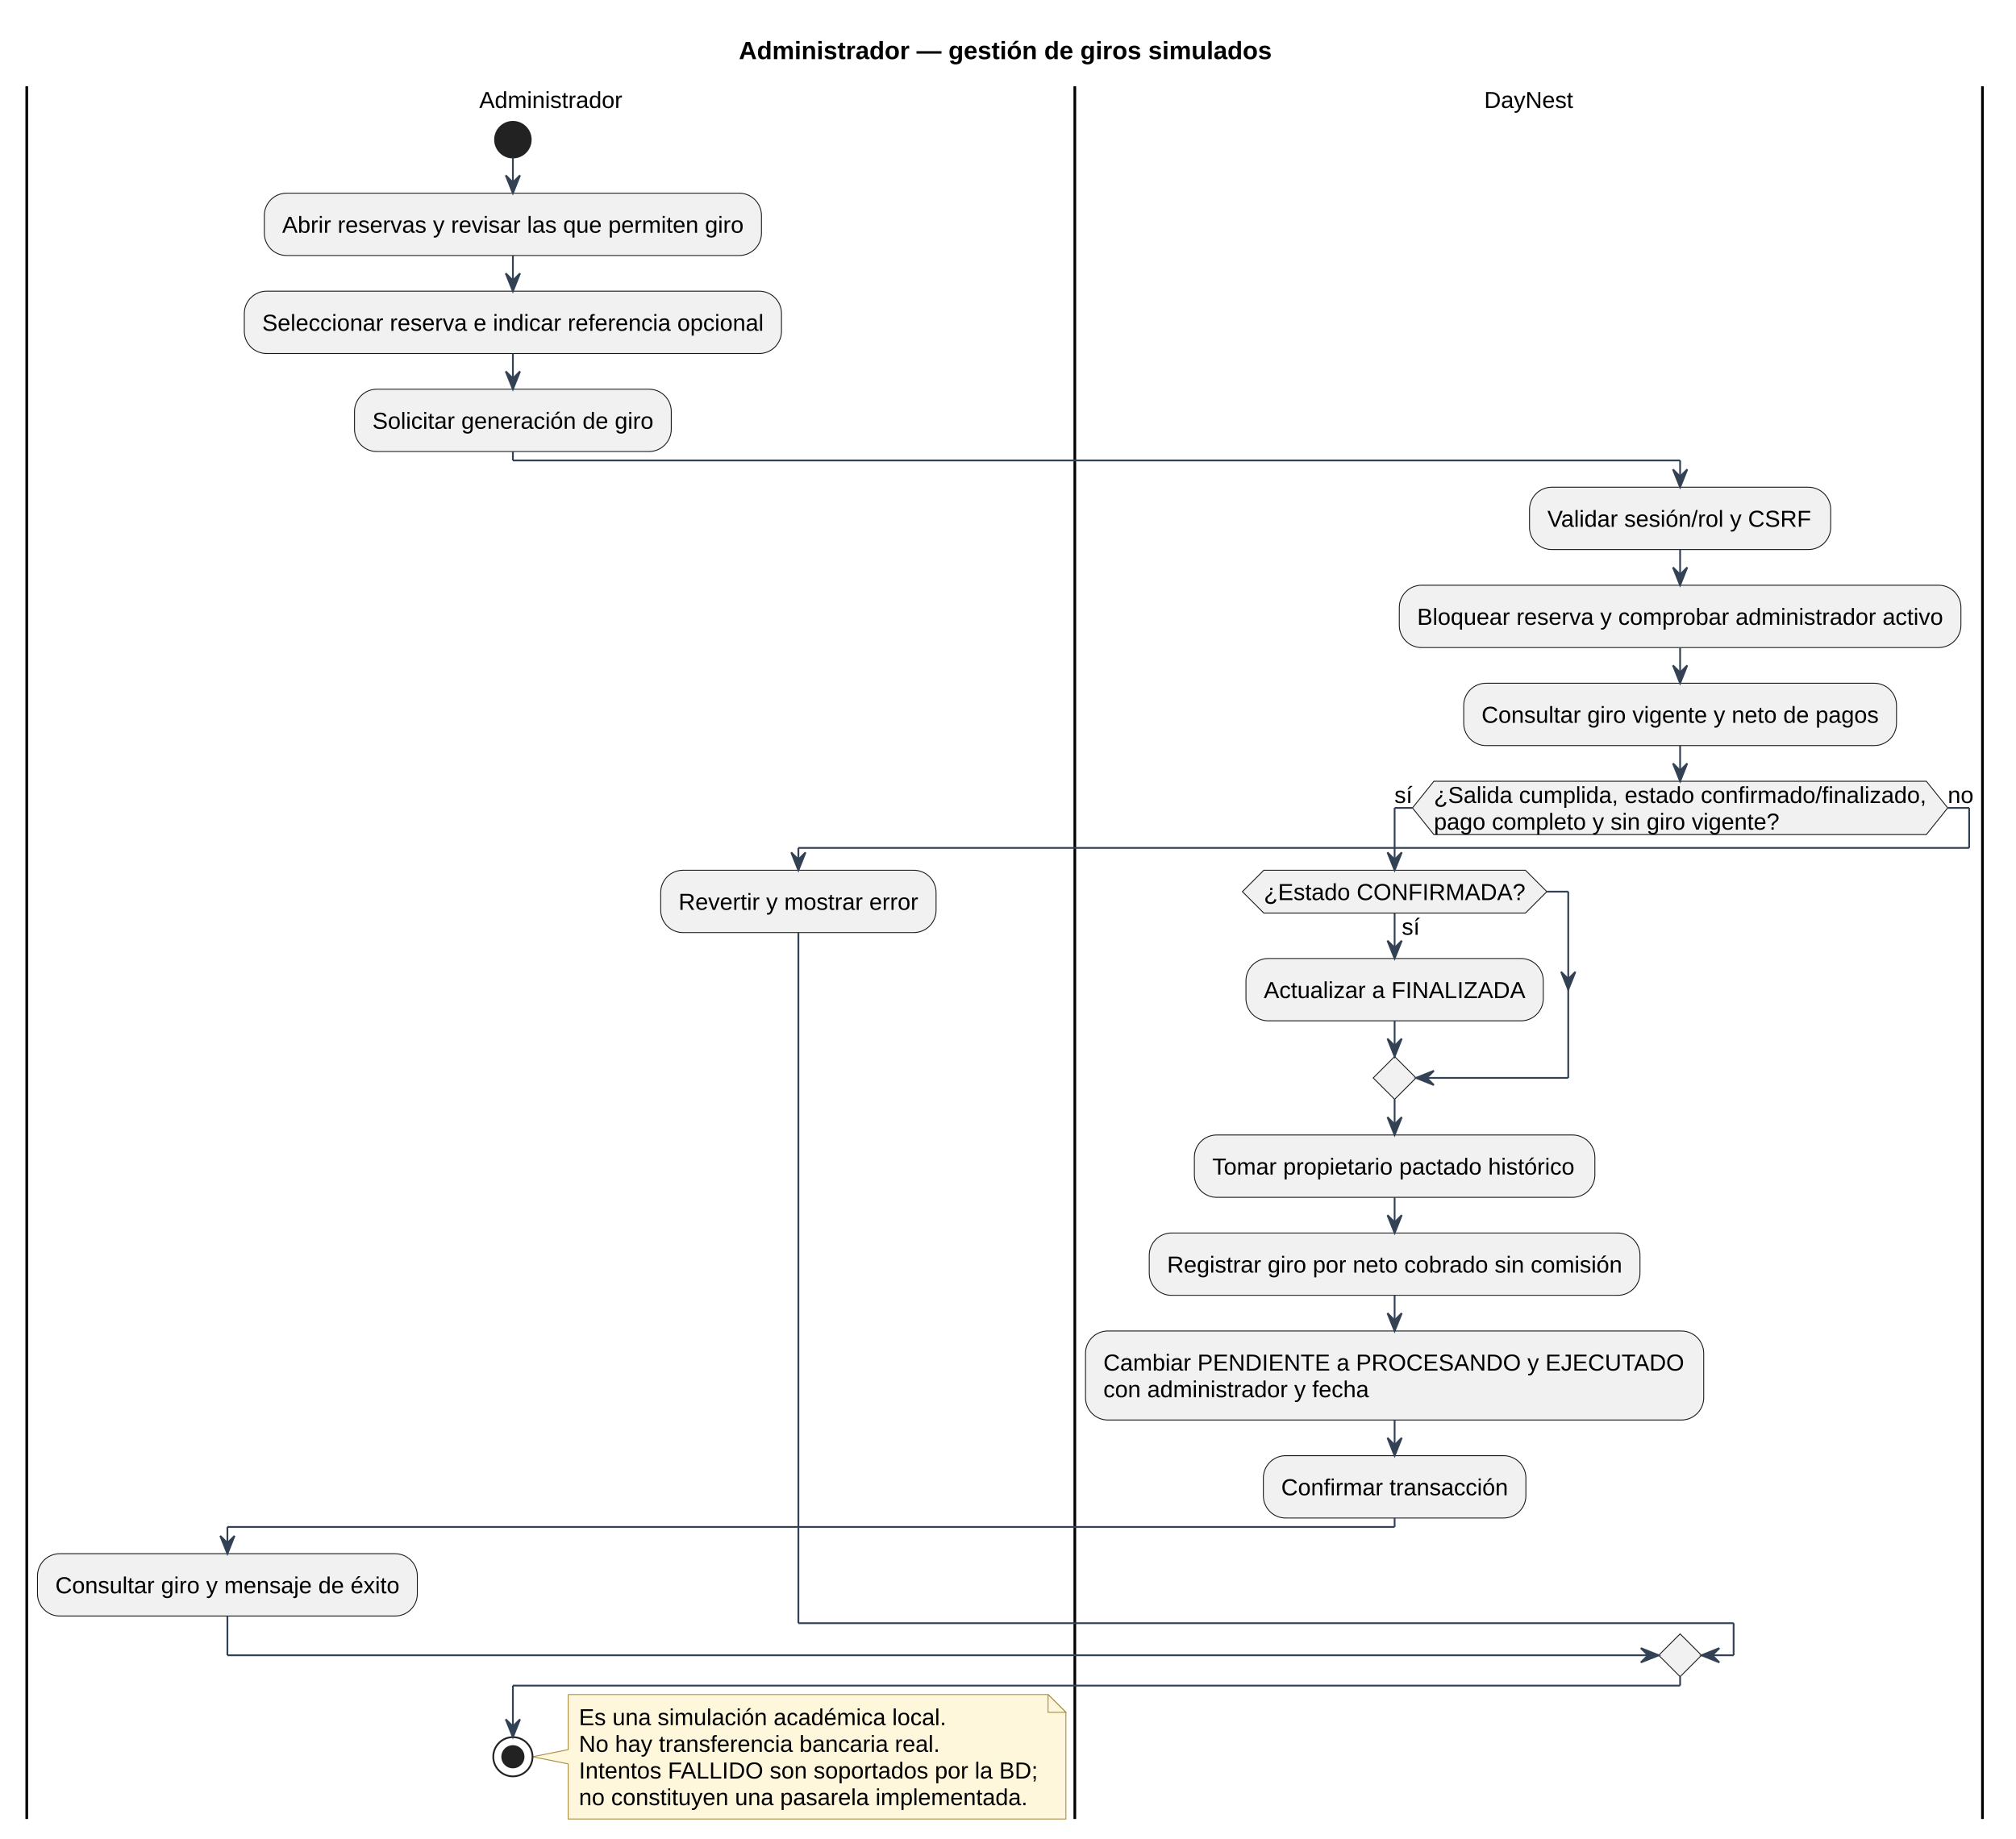
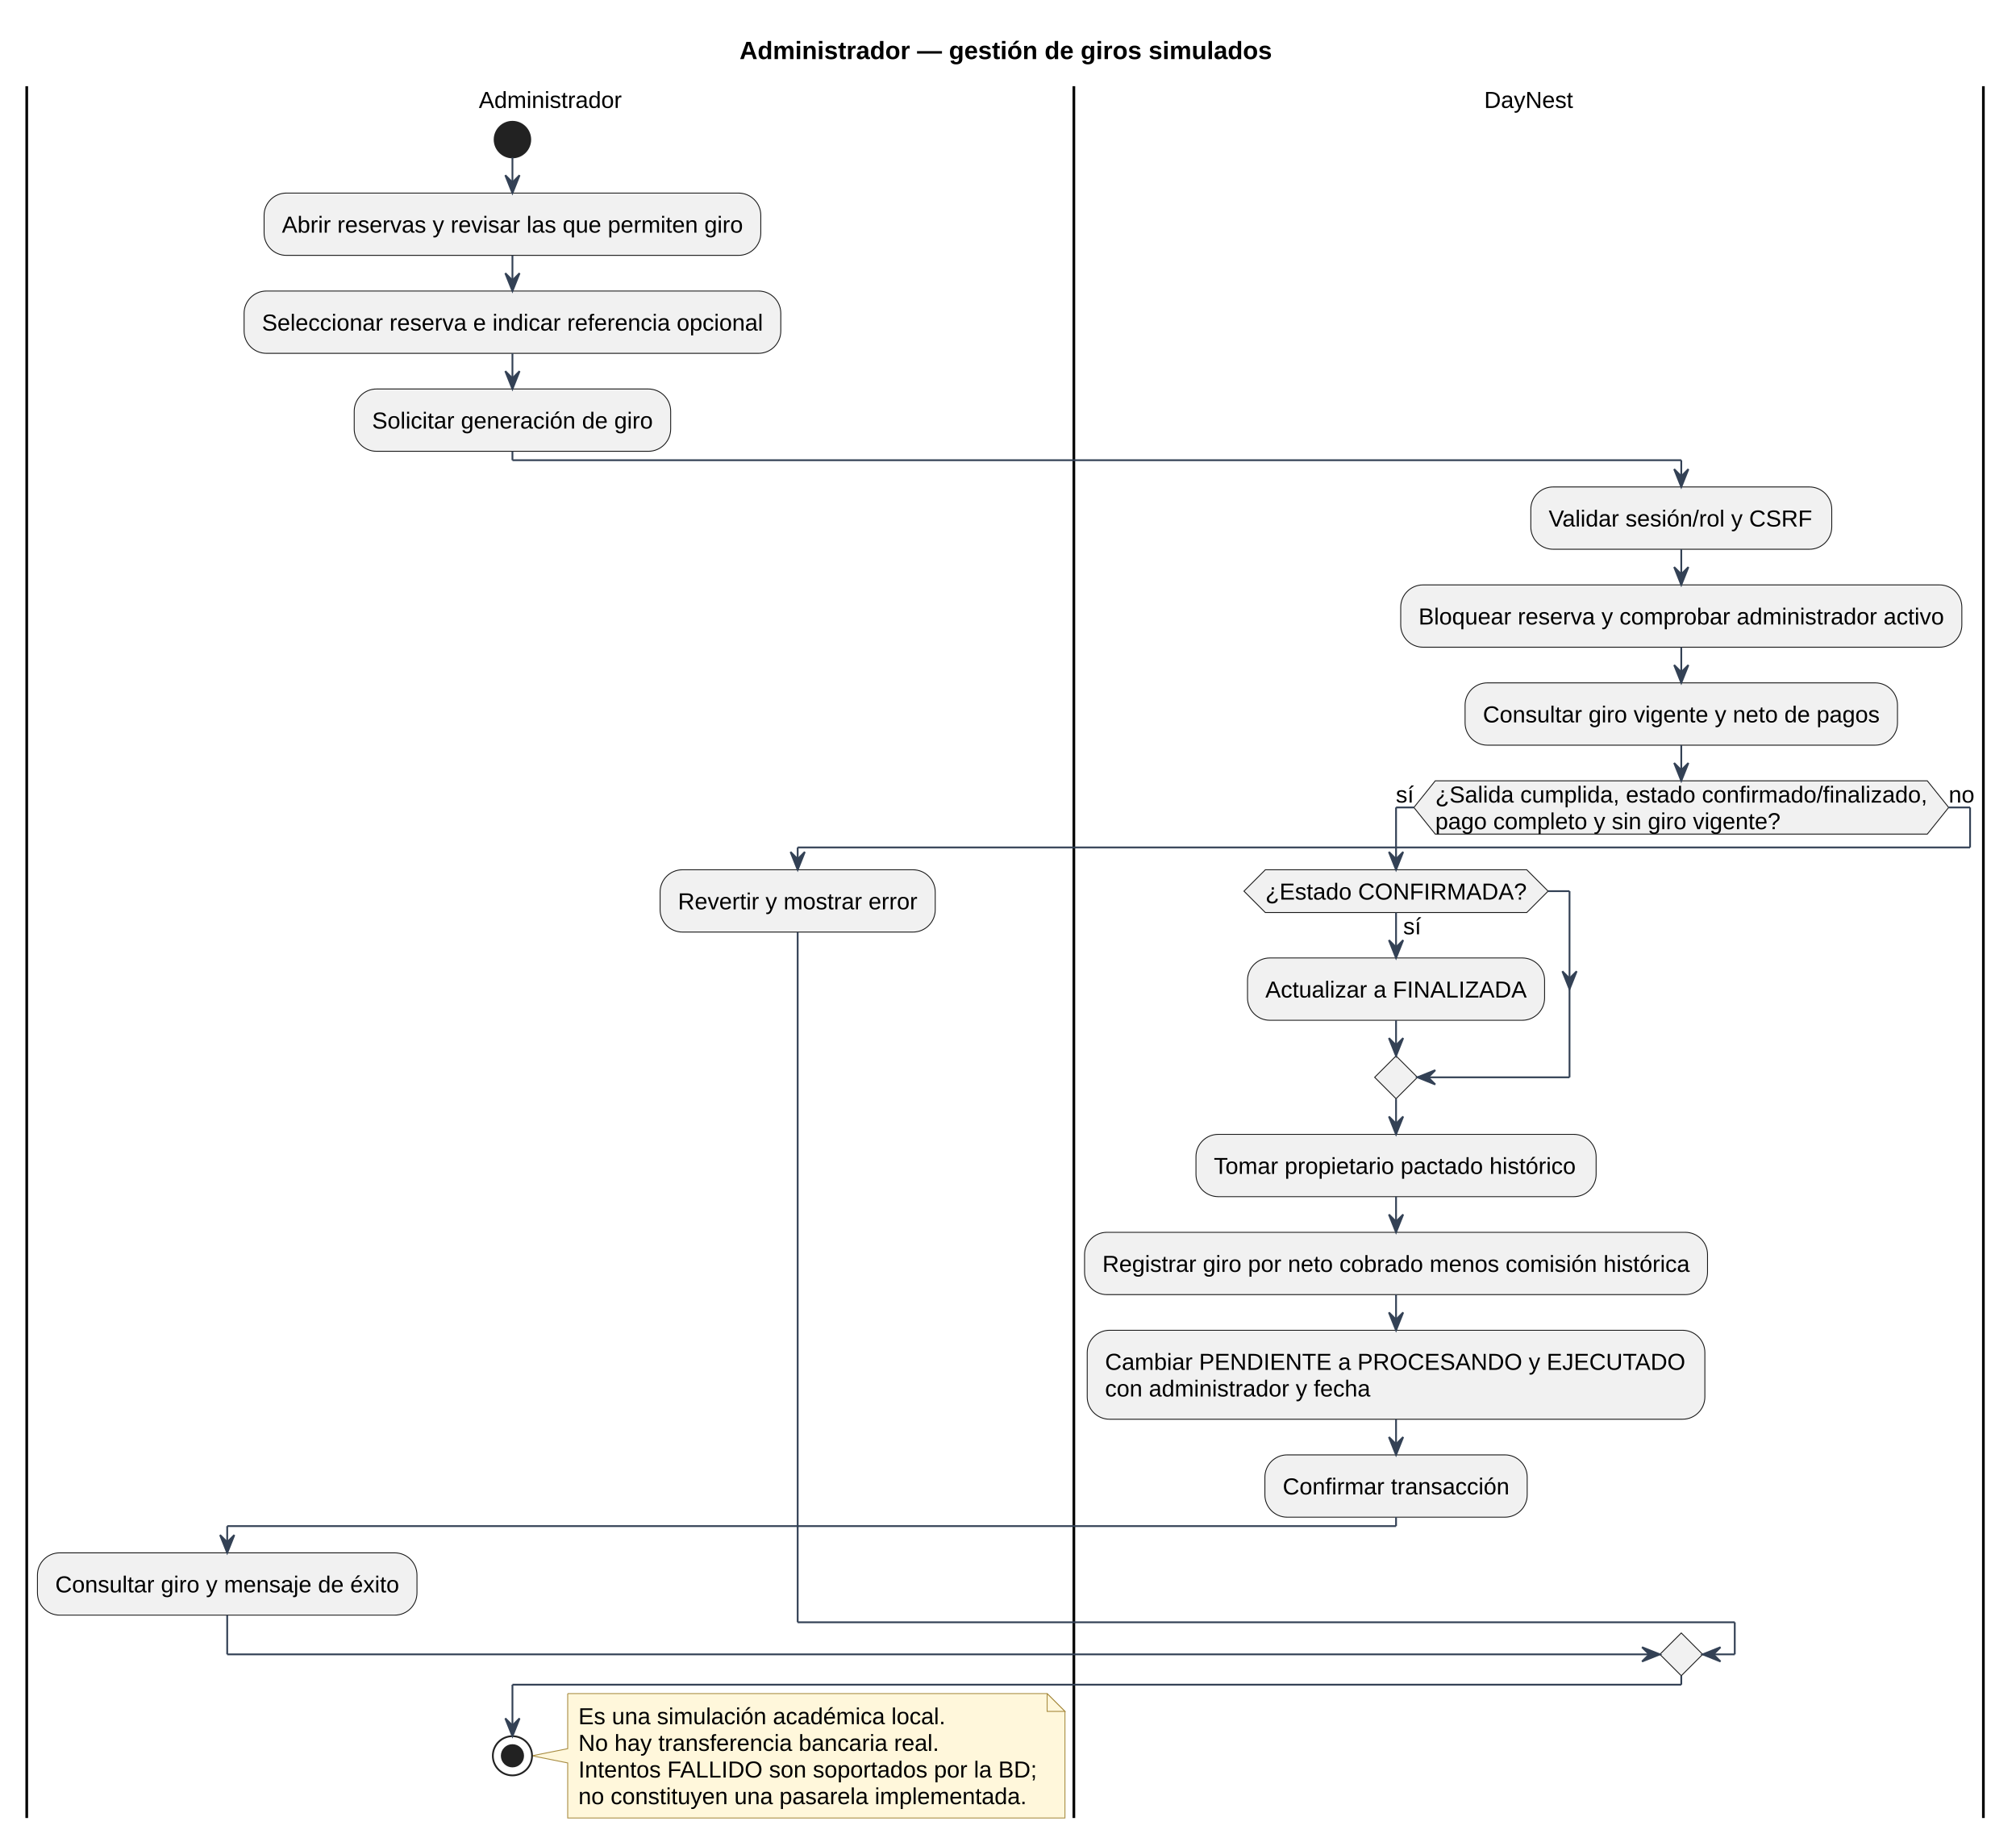
- <svg xmlns="http://www.w3.org/2000/svg" contentStyleType="text/css" data-diagram-type="ACTIVITY" height="1031px" preserveAspectRatio="none" style="width:1130px;height:1031px;background:#FFFFFF;" version="1.1" viewBox="0 0 1130 1031" width="1130px" zoomAndPan="magnify">
+ <svg xmlns="http://www.w3.org/2000/svg" contentStyleType="text/css" data-diagram-type="ACTIVITY" height="1031px" preserveAspectRatio="none" style="width:1131px;height:1031px;background:#FFFFFF;" version="1.1" viewBox="0 0 1131 1031" width="1131px" zoomAndPan="magnify">
  <defs />
  <g>
    <g class="title" data-source-line="2">
-       <text fill="#000000" font-family="Arial" font-size="14" font-weight="bold" lengthAdjust="spacing" textLength="298.71" x="414.151" y="33.132">Administrador — gestión de giros simulados</text>
+       <text fill="#000000" font-family="Arial" font-size="14" font-weight="bold" lengthAdjust="spacing" textLength="298.71" x="414.897" y="33.132">Administrador — gestión de giros simulados</text>
    </g>
-     <rect fill="none" height="14.949" style="stroke:none;stroke-width:1;" width="1097.013" x="15" y="48.353" />
+     <rect fill="none" height="14.949" style="stroke:none;stroke-width:1;" width="1098.505" x="15" y="48.353" />
    <ellipse cx="287.486" cy="78.302" fill="#222222" rx="10" ry="10" style="stroke:#222222;stroke-width:1;" />
    <rect fill="#F1F1F1" height="34.949" rx="12.5" ry="12.5" style="stroke:#181818;stroke-width:0.5;" width="278.648" x="148.162" y="108.302" />
    <text fill="#000000" font-family="Arial" font-size="13" lengthAdjust="spacing" textLength="258.648" x="158.162" y="130.496">Abrir reservas y revisar las que permiten giro</text>
    <rect fill="#F1F1F1" height="34.949" rx="12.5" ry="12.5" style="stroke:#181818;stroke-width:0.5;" width="301.093" x="136.939" y="163.251" />
    <text fill="#000000" font-family="Arial" font-size="13" lengthAdjust="spacing" textLength="281.093" x="146.939" y="185.445">Seleccionar reserva e indicar referencia opcional</text>
    <rect fill="#F1F1F1" height="34.949" rx="12.5" ry="12.5" style="stroke:#181818;stroke-width:0.5;" width="177.536" x="198.718" y="218.2" />
    <text fill="#000000" font-family="Arial" font-size="13" lengthAdjust="spacing" textLength="157.536" x="208.718" y="240.394">Solicitar generación de giro</text>
    <rect fill="#F1F1F1" height="34.949" rx="12.5" ry="12.5" style="stroke:#181818;stroke-width:0.5;" width="212.931" x="21" y="871.059" />
    <text fill="#000000" font-family="Arial" font-size="13" lengthAdjust="spacing" textLength="192.931" x="31" y="893.253">Consultar giro y mensaje de éxito</text>
    <rect fill="#F1F1F1" height="34.949" rx="12.5" ry="12.5" style="stroke:#181818;stroke-width:0.5;" width="154.348" x="370.332" y="487.892" />
    <text fill="#000000" font-family="Arial" font-size="13" lengthAdjust="spacing" textLength="134.348" x="380.332" y="510.086">Revertir y mostrar error</text>
    <path d="M318.486,950.008 L318.486,980.905 L298.486,984.905 L318.486,988.905 L318.486,1019.803 A0,0 0 0 0 318.486,1019.803 L597.454,1019.803 A0,0 0 0 0 597.454,1019.803 L597.454,960.008 L587.454,950.008 L318.486,950.008 A0,0 0 0 0 318.486,950.008" fill="#FFF7DB" style="stroke:#A78B40;stroke-width:0.5;" />
    <path d="M587.454,950.008 L587.454,960.008 L597.454,960.008 L587.454,950.008" fill="#FFF7DB" style="stroke:#A78B40;stroke-width:0.5;" />
    <text fill="#000000" font-family="Arial" font-size="13" lengthAdjust="spacing" textLength="205.937" x="324.486" y="967.201">Es una simulación académica local.</text>
    <text fill="#000000" font-family="Arial" font-size="13" lengthAdjust="spacing" textLength="202.332" x="324.486" y="982.15">No hay transferencia bancaria real.</text>
    <text fill="#000000" font-family="Arial" font-size="13" lengthAdjust="spacing" textLength="257.969" x="324.486" y="997.099">Intentos FALLIDO son soportados por la BD;</text>
    <text fill="#000000" font-family="Arial" font-size="13" lengthAdjust="spacing" textLength="251.494" x="324.486" y="1012.048">no constituyen una pasarela implementada.</text>
    <ellipse cx="287.486" cy="984.905" fill="none" rx="11" ry="11" style="stroke:#222222;stroke-width:1;" />
    <ellipse cx="287.486" cy="984.905" fill="#222222" rx="6" ry="6" style="stroke:#222222;stroke-width:1;" />
    <line style="stroke:#000000;stroke-width:1.5;" x1="15" x2="15" y1="48.353" y2="1019.803" />
-     <rect fill="#F1F1F1" height="34.949" rx="12.5" ry="12.5" style="stroke:#181818;stroke-width:0.5;" width="168.827" x="857.313" y="273.148" />
-     <text fill="#000000" font-family="Arial" font-size="13" lengthAdjust="spacing" textLength="148.827" x="867.313" y="295.342">Validar sesión/rol y CSRF</text>
-     <rect fill="#F1F1F1" height="34.949" rx="12.5" ry="12.5" style="stroke:#181818;stroke-width:0.5;" width="314.798" x="784.328" y="328.097" />
-     <text fill="#000000" font-family="Arial" font-size="13" lengthAdjust="spacing" textLength="294.798" x="794.328" y="350.291">Bloquear reserva y comprobar administrador activo</text>
-     <rect fill="#F1F1F1" height="34.949" rx="12.5" ry="12.5" style="stroke:#181818;stroke-width:0.5;" width="242.587" x="820.433" y="383.046" />
-     <text fill="#000000" font-family="Arial" font-size="13" lengthAdjust="spacing" textLength="222.587" x="830.433" y="405.24">Consultar giro vigente y neto de pagos</text>
-     <polygon fill="#F1F1F1" points="803.707,437.995,1079.747,437.995,1091.747,452.943,1079.747,467.892,803.707,467.892,791.707,452.943,803.707,437.995" style="stroke:#181818;stroke-width:0.5;" />
-     <text fill="#000000" font-family="Arial" font-size="13" lengthAdjust="spacing" textLength="276.041" x="803.707" y="450.188">¿Salida cumplida, estado confirmado/finalizado,</text>
-     <text fill="#000000" font-family="Arial" font-size="13" lengthAdjust="spacing" textLength="193.673" x="803.707" y="465.137">pago completo y sin giro vigente?</text>
-     <text fill="#000000" font-family="Arial" font-size="13" lengthAdjust="spacing" textLength="10.112" x="781.595" y="450.188">sí</text>
-     <text fill="#000000" font-family="Arial" font-size="13" lengthAdjust="spacing" textLength="14.46" x="1091.747" y="450.188">no</text>
-     <rect fill="#F1F1F1" height="34.949" rx="12.5" ry="12.5" style="stroke:#181818;stroke-width:0.5;" width="166.656" x="698.378" y="537.366" />
-     <text fill="#000000" font-family="Arial" font-size="13" lengthAdjust="spacing" textLength="146.656" x="708.378" y="559.56">Actualizar a FINALIZADA</text>
-     <polygon fill="#F1F1F1" points="708.385,487.892,855.028,487.892,867.028,499.892,855.028,511.892,708.385,511.892,696.385,499.892,708.385,487.892" style="stroke:#181818;stroke-width:0.5;" />
-     <text fill="#000000" font-family="Arial" font-size="13" lengthAdjust="spacing" textLength="10.112" x="785.707" y="524.086">sí</text>
-     <text fill="#000000" font-family="Arial" font-size="13" lengthAdjust="spacing" textLength="146.644" x="708.385" y="504.612">¿Estado CONFIRMADA?</text>
-     <polygon fill="#F1F1F1" points="781.707,592.315,793.707,604.315,781.707,616.315,769.707,604.315,781.707,592.315" style="stroke:#181818;stroke-width:0.5;" />
-     <rect fill="#F1F1F1" height="34.949" rx="12.5" ry="12.5" style="stroke:#181818;stroke-width:0.5;" width="224.49" x="669.462" y="636.315" />
-     <text fill="#000000" font-family="Arial" font-size="13" lengthAdjust="spacing" textLength="204.49" x="679.462" y="658.509">Tomar propietario pactado histórico</text>
-     <rect fill="#F1F1F1" height="34.949" rx="12.5" ry="12.5" style="stroke:#181818;stroke-width:0.5;" width="275.068" x="644.173" y="691.264" />
-     <text fill="#000000" font-family="Arial" font-size="13" lengthAdjust="spacing" textLength="255.068" x="654.173" y="713.458">Registrar giro por neto cobrado sin comisión</text>
-     <rect fill="#F1F1F1" height="49.898" rx="12.5" ry="12.5" style="stroke:#181818;stroke-width:0.5;" width="346.504" x="608.454" y="746.213" />
-     <text fill="#000000" font-family="Arial" font-size="13" lengthAdjust="spacing" textLength="326.504" x="618.454" y="768.407">Cambiar PENDIENTE a PROCESANDO y EJECUTADO</text>
-     <text fill="#000000" font-family="Arial" font-size="13" lengthAdjust="spacing" textLength="148.852" x="618.454" y="783.355">con administrador y fecha</text>
-     <rect fill="#F1F1F1" height="34.949" rx="12.5" ry="12.5" style="stroke:#181818;stroke-width:0.5;" width="147.156" x="708.128" y="816.11" />
-     <text fill="#000000" font-family="Arial" font-size="13" lengthAdjust="spacing" textLength="127.156" x="718.128" y="838.304">Confirmar transacción</text>
-     <polygon fill="#F1F1F1" points="941.727,916.008,953.727,928.008,941.727,940.008,929.727,928.008,941.727,916.008" style="stroke:#181818;stroke-width:0.5;" />
+     <rect fill="#F1F1F1" height="34.949" rx="12.5" ry="12.5" style="stroke:#181818;stroke-width:0.5;" width="168.827" x="858.805" y="273.148" />
+     <text fill="#000000" font-family="Arial" font-size="13" lengthAdjust="spacing" textLength="148.827" x="868.805" y="295.342">Validar sesión/rol y CSRF</text>
+     <rect fill="#F1F1F1" height="34.949" rx="12.5" ry="12.5" style="stroke:#181818;stroke-width:0.5;" width="314.798" x="785.82" y="328.097" />
+     <text fill="#000000" font-family="Arial" font-size="13" lengthAdjust="spacing" textLength="294.798" x="795.82" y="350.291">Bloquear reserva y comprobar administrador activo</text>
+     <rect fill="#F1F1F1" height="34.949" rx="12.5" ry="12.5" style="stroke:#181818;stroke-width:0.5;" width="242.587" x="821.925" y="383.046" />
+     <text fill="#000000" font-family="Arial" font-size="13" lengthAdjust="spacing" textLength="222.587" x="831.925" y="405.24">Consultar giro vigente y neto de pagos</text>
+     <polygon fill="#F1F1F1" points="805.198,437.995,1081.239,437.995,1093.239,452.943,1081.239,467.892,805.198,467.892,793.198,452.943,805.198,437.995" style="stroke:#181818;stroke-width:0.5;" />
+     <text fill="#000000" font-family="Arial" font-size="13" lengthAdjust="spacing" textLength="276.041" x="805.198" y="450.188">¿Salida cumplida, estado confirmado/finalizado,</text>
+     <text fill="#000000" font-family="Arial" font-size="13" lengthAdjust="spacing" textLength="193.673" x="805.198" y="465.137">pago completo y sin giro vigente?</text>
+     <text fill="#000000" font-family="Arial" font-size="13" lengthAdjust="spacing" textLength="10.112" x="783.086" y="450.188">sí</text>
+     <text fill="#000000" font-family="Arial" font-size="13" lengthAdjust="spacing" textLength="14.46" x="1093.239" y="450.188">no</text>
+     <rect fill="#F1F1F1" height="34.949" rx="12.5" ry="12.5" style="stroke:#181818;stroke-width:0.5;" width="166.656" x="699.87" y="537.366" />
+     <text fill="#000000" font-family="Arial" font-size="13" lengthAdjust="spacing" textLength="146.656" x="709.87" y="559.56">Actualizar a FINALIZADA</text>
+     <polygon fill="#F1F1F1" points="709.876,487.892,856.52,487.892,868.52,499.892,856.52,511.892,709.876,511.892,697.876,499.892,709.876,487.892" style="stroke:#181818;stroke-width:0.5;" />
+     <text fill="#000000" font-family="Arial" font-size="13" lengthAdjust="spacing" textLength="10.112" x="787.198" y="524.086">sí</text>
+     <text fill="#000000" font-family="Arial" font-size="13" lengthAdjust="spacing" textLength="146.644" x="709.876" y="504.612">¿Estado CONFIRMADA?</text>
+     <polygon fill="#F1F1F1" points="783.198,592.315,795.198,604.315,783.198,616.315,771.198,604.315,783.198,592.315" style="stroke:#181818;stroke-width:0.5;" />
+     <rect fill="#F1F1F1" height="34.949" rx="12.5" ry="12.5" style="stroke:#181818;stroke-width:0.5;" width="224.49" x="670.953" y="636.315" />
+     <text fill="#000000" font-family="Arial" font-size="13" lengthAdjust="spacing" textLength="204.49" x="680.953" y="658.509">Tomar propietario pactado histórico</text>
+     <rect fill="#F1F1F1" height="34.949" rx="12.5" ry="12.5" style="stroke:#181818;stroke-width:0.5;" width="349.488" x="608.454" y="691.264" />
+     <text fill="#000000" font-family="Arial" font-size="13" lengthAdjust="spacing" textLength="329.488" x="618.454" y="713.458">Registrar giro por neto cobrado menos comisión histórica</text>
+     <rect fill="#F1F1F1" height="49.898" rx="12.5" ry="12.5" style="stroke:#181818;stroke-width:0.5;" width="346.504" x="609.946" y="746.213" />
+     <text fill="#000000" font-family="Arial" font-size="13" lengthAdjust="spacing" textLength="326.504" x="619.946" y="768.407">Cambiar PENDIENTE a PROCESANDO y EJECUTADO</text>
+     <text fill="#000000" font-family="Arial" font-size="13" lengthAdjust="spacing" textLength="148.852" x="619.946" y="783.355">con administrador y fecha</text>
+     <rect fill="#F1F1F1" height="34.949" rx="12.5" ry="12.5" style="stroke:#181818;stroke-width:0.5;" width="147.156" x="709.62" y="816.11" />
+     <text fill="#000000" font-family="Arial" font-size="13" lengthAdjust="spacing" textLength="127.156" x="719.62" y="838.304">Confirmar transacción</text>
+     <polygon fill="#F1F1F1" points="943.218,916.008,955.218,928.008,943.218,940.008,931.218,928.008,943.218,916.008" style="stroke:#181818;stroke-width:0.5;" />
    <line style="stroke:#000000;stroke-width:1.5;" x1="602.454" x2="602.454" y1="48.353" y2="1019.803" />
-     <line style="stroke:#000000;stroke-width:1.5;" x1="1111.207" x2="1111.207" y1="48.353" y2="1019.803" />
+     <line style="stroke:#000000;stroke-width:1.5;" x1="1112.699" x2="1112.699" y1="48.353" y2="1019.803" />
    <line style="stroke:#334155;stroke-width:1;" x1="287.486" x2="287.486" y1="88.302" y2="108.302" />
    <polygon fill="#334155" points="283.486,98.302,287.486,108.302,291.486,98.302,287.486,102.302" style="stroke:#334155;stroke-width:1;" />
    <line style="stroke:#334155;stroke-width:1;" x1="287.486" x2="287.486" y1="143.251" y2="163.251" />
    <polygon fill="#334155" points="283.486,153.251,287.486,163.251,291.486,153.251,287.486,157.251" style="stroke:#334155;stroke-width:1;" />
    <line style="stroke:#334155;stroke-width:1;" x1="287.486" x2="287.486" y1="198.2" y2="218.2" />
    <polygon fill="#334155" points="283.486,208.2,287.486,218.2,291.486,208.2,287.486,212.2" style="stroke:#334155;stroke-width:1;" />
-     <line style="stroke:#334155;stroke-width:1;" x1="941.727" x2="941.727" y1="308.097" y2="328.097" />
-     <polygon fill="#334155" points="937.727,318.097,941.727,328.097,945.727,318.097,941.727,322.097" style="stroke:#334155;stroke-width:1;" />
-     <line style="stroke:#334155;stroke-width:1;" x1="941.727" x2="941.727" y1="363.046" y2="383.046" />
-     <polygon fill="#334155" points="937.727,373.046,941.727,383.046,945.727,373.046,941.727,377.046" style="stroke:#334155;stroke-width:1;" />
-     <line style="stroke:#334155;stroke-width:1;" x1="781.707" x2="781.707" y1="511.892" y2="537.366" />
-     <polygon fill="#334155" points="777.707,527.366,781.707,537.366,785.707,527.366,781.707,531.366" style="stroke:#334155;stroke-width:1;" />
-     <line style="stroke:#334155;stroke-width:1;" x1="867.028" x2="879.028" y1="499.892" y2="499.892" />
-     <polygon fill="#334155" points="875.028,544.841,879.028,554.841,883.028,544.841,879.028,548.841" style="stroke:#334155;stroke-width:1;" />
-     <line style="stroke:#334155;stroke-width:1;" x1="879.028" x2="879.028" y1="499.892" y2="604.315" />
-     <line style="stroke:#334155;stroke-width:1;" x1="879.028" x2="793.707" y1="604.315" y2="604.315" />
-     <polygon fill="#334155" points="803.707,600.315,793.707,604.315,803.707,608.315,799.707,604.315" style="stroke:#334155;stroke-width:1;" />
-     <line style="stroke:#334155;stroke-width:1;" x1="781.707" x2="781.707" y1="572.315" y2="592.315" />
-     <polygon fill="#334155" points="777.707,582.315,781.707,592.315,785.707,582.315,781.707,586.315" style="stroke:#334155;stroke-width:1;" />
-     <line style="stroke:#334155;stroke-width:1;" x1="781.707" x2="781.707" y1="616.315" y2="636.315" />
-     <polygon fill="#334155" points="777.707,626.315,781.707,636.315,785.707,626.315,781.707,630.315" style="stroke:#334155;stroke-width:1;" />
-     <line style="stroke:#334155;stroke-width:1;" x1="781.707" x2="781.707" y1="671.264" y2="691.264" />
-     <polygon fill="#334155" points="777.707,681.264,781.707,691.264,785.707,681.264,781.707,685.264" style="stroke:#334155;stroke-width:1;" />
-     <line style="stroke:#334155;stroke-width:1;" x1="781.707" x2="781.707" y1="726.213" y2="746.213" />
-     <polygon fill="#334155" points="777.707,736.213,781.707,746.213,785.707,736.213,781.707,740.213" style="stroke:#334155;stroke-width:1;" />
-     <line style="stroke:#334155;stroke-width:1;" x1="781.707" x2="781.707" y1="796.11" y2="816.11" />
-     <polygon fill="#334155" points="777.707,806.11,781.707,816.11,785.707,806.11,781.707,810.11" style="stroke:#334155;stroke-width:1;" />
-     <line style="stroke:#334155;stroke-width:1;" x1="791.707" x2="781.707" y1="452.943" y2="452.943" />
-     <line style="stroke:#334155;stroke-width:1;" x1="781.707" x2="781.707" y1="452.943" y2="487.892" />
-     <polygon fill="#334155" points="777.707,477.892,781.707,487.892,785.707,477.892,781.707,481.892" style="stroke:#334155;stroke-width:1;" />
-     <line style="stroke:#334155;stroke-width:1;" x1="941.727" x2="941.727" y1="417.995" y2="437.995" />
-     <polygon fill="#334155" points="937.727,427.995,941.727,437.995,945.727,427.995,941.727,431.995" style="stroke:#334155;stroke-width:1;" />
+     <line style="stroke:#334155;stroke-width:1;" x1="943.218" x2="943.218" y1="308.097" y2="328.097" />
+     <polygon fill="#334155" points="939.218,318.097,943.218,328.097,947.218,318.097,943.218,322.097" style="stroke:#334155;stroke-width:1;" />
+     <line style="stroke:#334155;stroke-width:1;" x1="943.218" x2="943.218" y1="363.046" y2="383.046" />
+     <polygon fill="#334155" points="939.218,373.046,943.218,383.046,947.218,373.046,943.218,377.046" style="stroke:#334155;stroke-width:1;" />
+     <line style="stroke:#334155;stroke-width:1;" x1="783.198" x2="783.198" y1="511.892" y2="537.366" />
+     <polygon fill="#334155" points="779.198,527.366,783.198,537.366,787.198,527.366,783.198,531.366" style="stroke:#334155;stroke-width:1;" />
+     <line style="stroke:#334155;stroke-width:1;" x1="868.52" x2="880.52" y1="499.892" y2="499.892" />
+     <polygon fill="#334155" points="876.52,544.841,880.52,554.841,884.52,544.841,880.52,548.841" style="stroke:#334155;stroke-width:1;" />
+     <line style="stroke:#334155;stroke-width:1;" x1="880.52" x2="880.52" y1="499.892" y2="604.315" />
+     <line style="stroke:#334155;stroke-width:1;" x1="880.52" x2="795.198" y1="604.315" y2="604.315" />
+     <polygon fill="#334155" points="805.198,600.315,795.198,604.315,805.198,608.315,801.198,604.315" style="stroke:#334155;stroke-width:1;" />
+     <line style="stroke:#334155;stroke-width:1;" x1="783.198" x2="783.198" y1="572.315" y2="592.315" />
+     <polygon fill="#334155" points="779.198,582.315,783.198,592.315,787.198,582.315,783.198,586.315" style="stroke:#334155;stroke-width:1;" />
+     <line style="stroke:#334155;stroke-width:1;" x1="783.198" x2="783.198" y1="616.315" y2="636.315" />
+     <polygon fill="#334155" points="779.198,626.315,783.198,636.315,787.198,626.315,783.198,630.315" style="stroke:#334155;stroke-width:1;" />
+     <line style="stroke:#334155;stroke-width:1;" x1="783.198" x2="783.198" y1="671.264" y2="691.264" />
+     <polygon fill="#334155" points="779.198,681.264,783.198,691.264,787.198,681.264,783.198,685.264" style="stroke:#334155;stroke-width:1;" />
+     <line style="stroke:#334155;stroke-width:1;" x1="783.198" x2="783.198" y1="726.213" y2="746.213" />
+     <polygon fill="#334155" points="779.198,736.213,783.198,746.213,787.198,736.213,783.198,740.213" style="stroke:#334155;stroke-width:1;" />
+     <line style="stroke:#334155;stroke-width:1;" x1="783.198" x2="783.198" y1="796.11" y2="816.11" />
+     <polygon fill="#334155" points="779.198,806.11,783.198,816.11,787.198,806.11,783.198,810.11" style="stroke:#334155;stroke-width:1;" />
+     <line style="stroke:#334155;stroke-width:1;" x1="793.198" x2="783.198" y1="452.943" y2="452.943" />
+     <line style="stroke:#334155;stroke-width:1;" x1="783.198" x2="783.198" y1="452.943" y2="487.892" />
+     <polygon fill="#334155" points="779.198,477.892,783.198,487.892,787.198,477.892,783.198,481.892" style="stroke:#334155;stroke-width:1;" />
+     <line style="stroke:#334155;stroke-width:1;" x1="943.218" x2="943.218" y1="417.995" y2="437.995" />
+     <polygon fill="#334155" points="939.218,427.995,943.218,437.995,947.218,427.995,943.218,431.995" style="stroke:#334155;stroke-width:1;" />
    <line style="stroke:#334155;stroke-width:1;" x1="287.486" x2="287.486" y1="253.148" y2="258.148" />
-     <line style="stroke:#334155;stroke-width:1;" x1="287.486" x2="941.727" y1="258.148" y2="258.148" />
-     <line style="stroke:#334155;stroke-width:1;" x1="941.727" x2="941.727" y1="258.148" y2="273.148" />
-     <polygon fill="#334155" points="937.727,263.148,941.727,273.148,945.727,263.148,941.727,267.148" style="stroke:#334155;stroke-width:1;" />
-     <line style="stroke:#334155;stroke-width:1;" x1="781.707" x2="781.707" y1="851.059" y2="856.059" />
-     <line style="stroke:#334155;stroke-width:1;" x1="781.707" x2="127.465" y1="856.059" y2="856.059" />
+     <line style="stroke:#334155;stroke-width:1;" x1="287.486" x2="943.218" y1="258.148" y2="258.148" />
+     <line style="stroke:#334155;stroke-width:1;" x1="943.218" x2="943.218" y1="258.148" y2="273.148" />
+     <polygon fill="#334155" points="939.218,263.148,943.218,273.148,947.218,263.148,943.218,267.148" style="stroke:#334155;stroke-width:1;" />
+     <line style="stroke:#334155;stroke-width:1;" x1="783.198" x2="783.198" y1="851.059" y2="856.059" />
+     <line style="stroke:#334155;stroke-width:1;" x1="783.198" x2="127.465" y1="856.059" y2="856.059" />
    <line style="stroke:#334155;stroke-width:1;" x1="127.465" x2="127.465" y1="856.059" y2="871.059" />
    <polygon fill="#334155" points="123.465,861.059,127.465,871.059,131.465,861.059,127.465,865.059" style="stroke:#334155;stroke-width:1;" />
-     <line style="stroke:#334155;stroke-width:1;" x1="1091.747" x2="1103.747" y1="452.943" y2="452.943" />
-     <line style="stroke:#334155;stroke-width:1;" x1="1103.747" x2="1103.747" y1="452.943" y2="475.366" />
-     <line style="stroke:#334155;stroke-width:1;" x1="1103.747" x2="447.506" y1="475.366" y2="475.366" />
+     <line style="stroke:#334155;stroke-width:1;" x1="1093.239" x2="1105.239" y1="452.943" y2="452.943" />
+     <line style="stroke:#334155;stroke-width:1;" x1="1105.239" x2="1105.239" y1="452.943" y2="475.366" />
+     <line style="stroke:#334155;stroke-width:1;" x1="1105.239" x2="447.506" y1="475.366" y2="475.366" />
    <line style="stroke:#334155;stroke-width:1;" x1="447.506" x2="447.506" y1="475.366" y2="487.892" />
    <polygon fill="#334155" points="443.506,477.892,447.506,487.892,451.506,477.892,447.506,481.892" style="stroke:#334155;stroke-width:1;" />
    <line style="stroke:#334155;stroke-width:1;" x1="127.465" x2="127.465" y1="906.008" y2="928.008" />
-     <line style="stroke:#334155;stroke-width:1;" x1="127.465" x2="929.727" y1="928.008" y2="928.008" />
-     <polygon fill="#334155" points="919.727,924.008,929.727,928.008,919.727,932.008,923.727,928.008" style="stroke:#334155;stroke-width:1;" />
+     <line style="stroke:#334155;stroke-width:1;" x1="127.465" x2="931.218" y1="928.008" y2="928.008" />
+     <polygon fill="#334155" points="921.218,924.008,931.218,928.008,921.218,932.008,925.218,928.008" style="stroke:#334155;stroke-width:1;" />
    <line style="stroke:#334155;stroke-width:1;" x1="447.506" x2="447.506" y1="522.841" y2="910.008" />
-     <line style="stroke:#334155;stroke-width:1;" x1="447.506" x2="971.727" y1="910.008" y2="910.008" />
-     <line style="stroke:#334155;stroke-width:1;" x1="971.727" x2="971.727" y1="910.008" y2="928.008" />
-     <line style="stroke:#334155;stroke-width:1;" x1="971.727" x2="953.727" y1="928.008" y2="928.008" />
-     <polygon fill="#334155" points="963.727,924.008,953.727,928.008,963.727,932.008,959.727,928.008" style="stroke:#334155;stroke-width:1;" />
-     <line style="stroke:#334155;stroke-width:1;" x1="941.727" x2="941.727" y1="940.008" y2="945.008" />
-     <line style="stroke:#334155;stroke-width:1;" x1="941.727" x2="287.486" y1="945.008" y2="945.008" />
+     <line style="stroke:#334155;stroke-width:1;" x1="447.506" x2="973.218" y1="910.008" y2="910.008" />
+     <line style="stroke:#334155;stroke-width:1;" x1="973.218" x2="973.218" y1="910.008" y2="928.008" />
+     <line style="stroke:#334155;stroke-width:1;" x1="973.218" x2="955.218" y1="928.008" y2="928.008" />
+     <polygon fill="#334155" points="965.218,924.008,955.218,928.008,965.218,932.008,961.218,928.008" style="stroke:#334155;stroke-width:1;" />
+     <line style="stroke:#334155;stroke-width:1;" x1="943.218" x2="943.218" y1="940.008" y2="945.008" />
+     <line style="stroke:#334155;stroke-width:1;" x1="943.218" x2="287.486" y1="945.008" y2="945.008" />
    <line style="stroke:#334155;stroke-width:1;" x1="287.486" x2="287.486" y1="945.008" y2="973.905" />
    <polygon fill="#334155" points="283.486,963.905,287.486,973.905,291.486,963.905,287.486,967.905" style="stroke:#334155;stroke-width:1;" />
    <text fill="#000000" font-family="Arial" font-size="13" lengthAdjust="spacing" textLength="80.196" x="268.629" y="60.547">Administrador</text>
-     <text fill="#000000" font-family="Arial" font-size="13" lengthAdjust="spacing" textLength="49.848" x="831.907" y="60.547">DayNest</text>
+     <text fill="#000000" font-family="Arial" font-size="13" lengthAdjust="spacing" textLength="49.848" x="832.653" y="60.547">DayNest</text>
  </g>
</svg>
